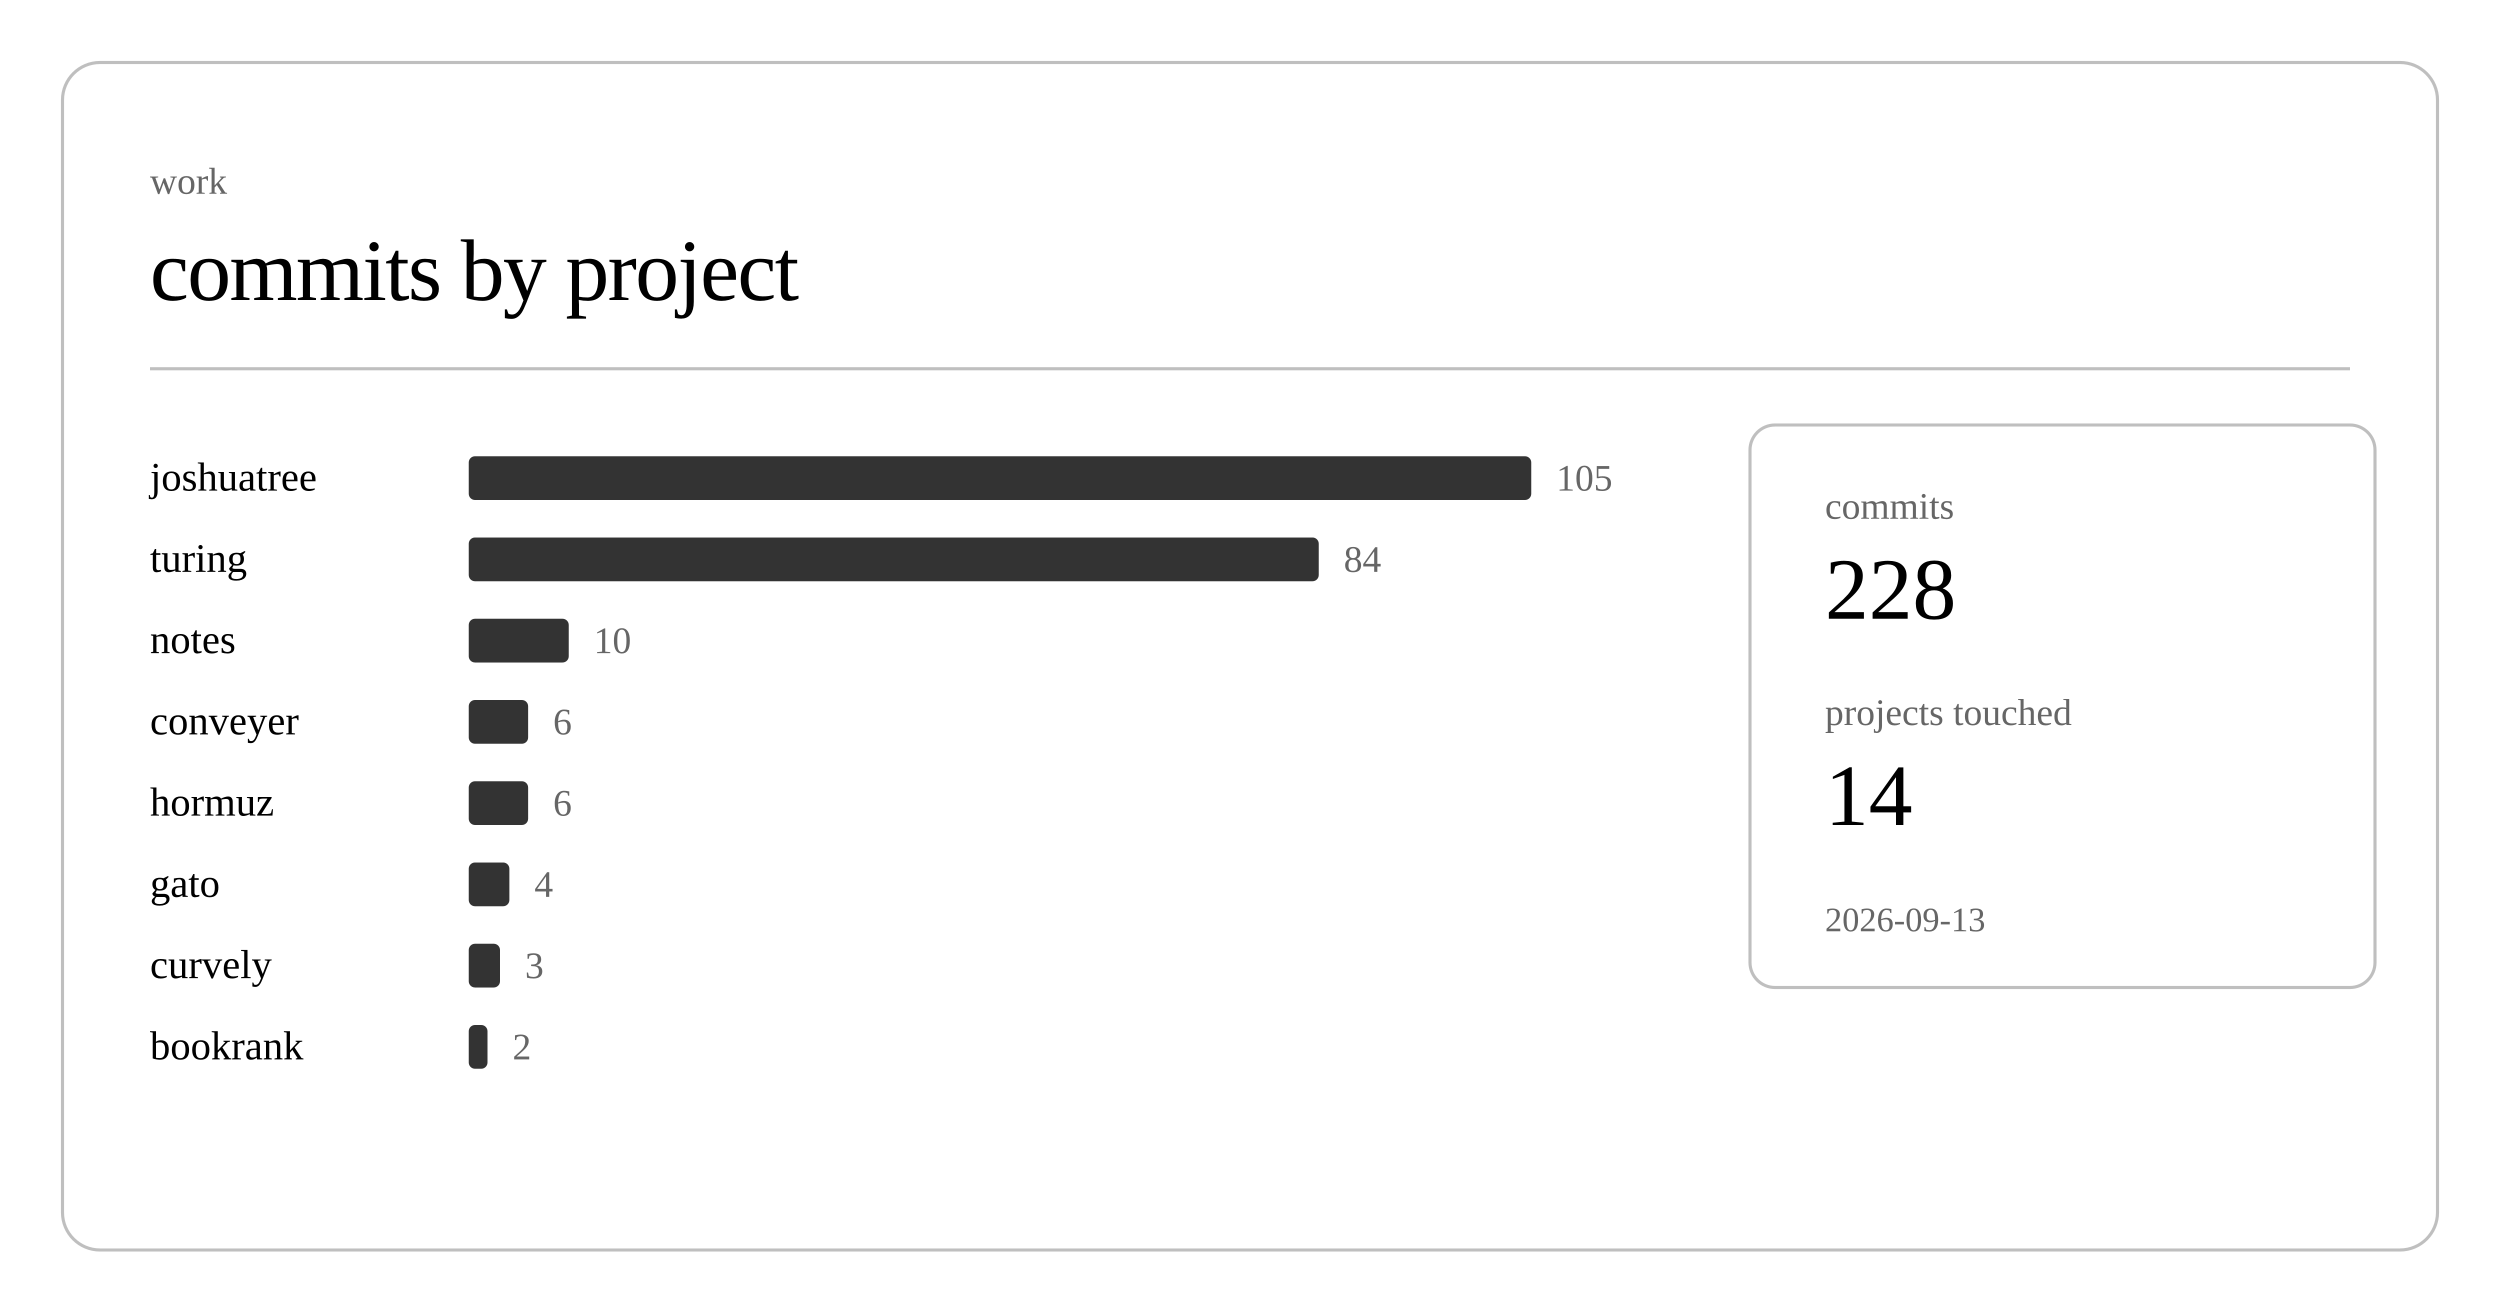
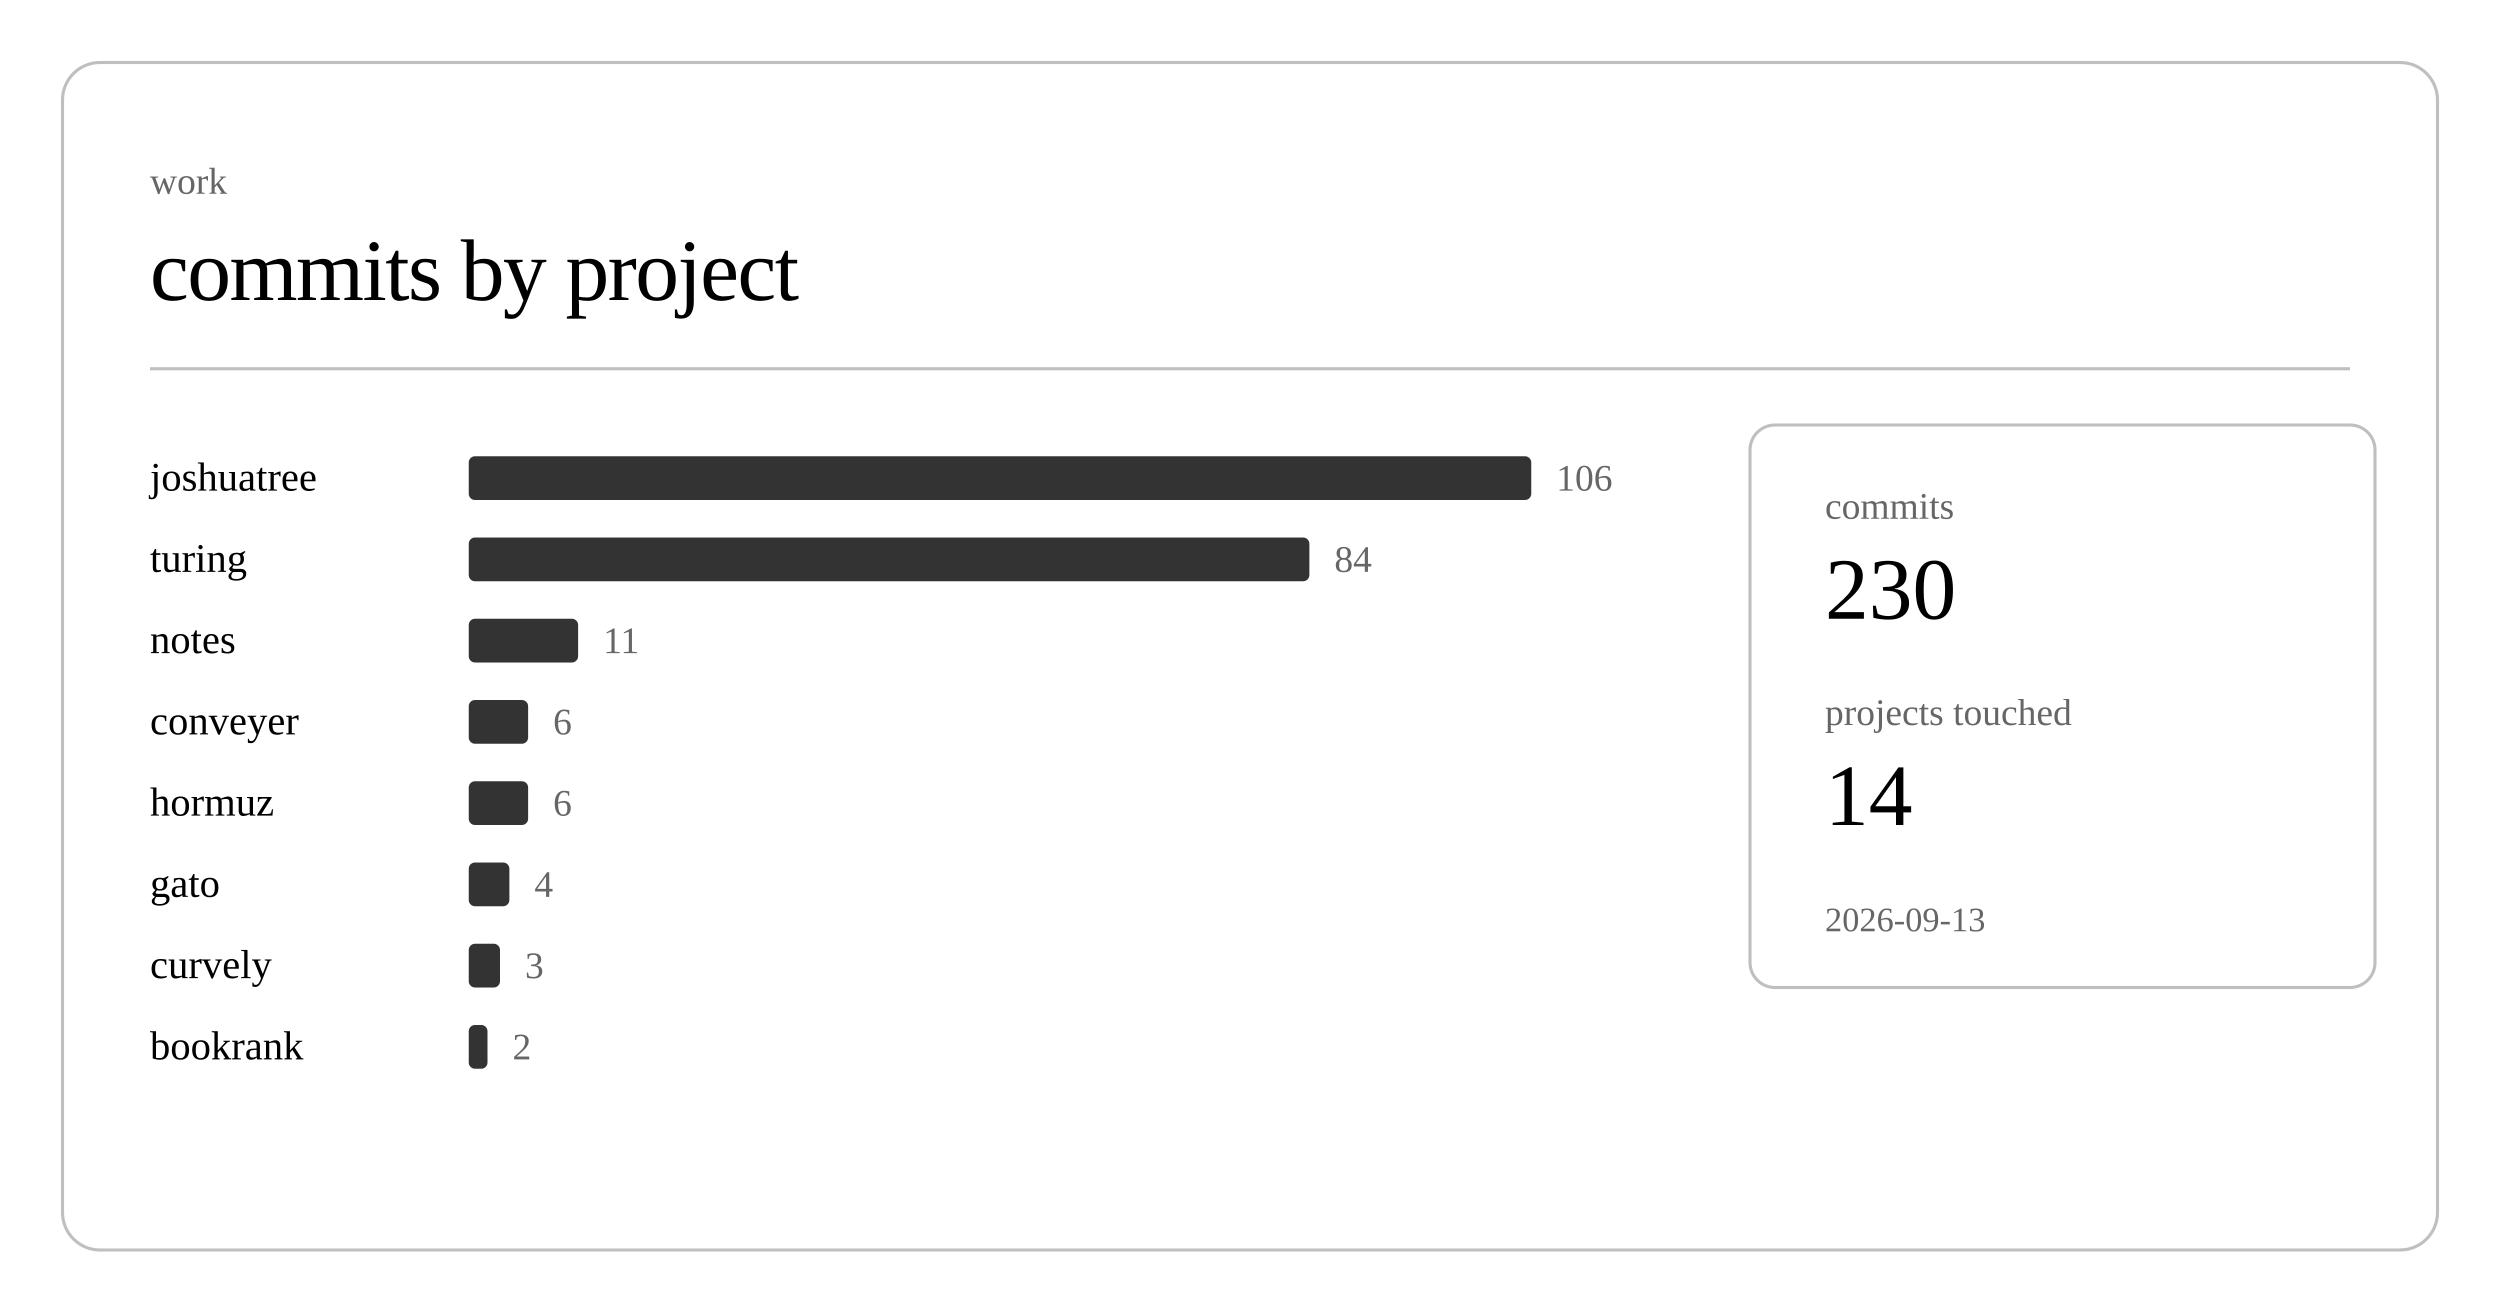
<svg xmlns="http://www.w3.org/2000/svg" class="post-header-svg" viewBox="0 0 800 420" width="800" height="420">
  <rect x="20" y="20" width="760" height="380" rx="12" ry="12" fill="none" stroke="currentColor" stroke-width="1" opacity="0.25" />
  <text fill="currentColor" x="48" y="62" font-size="12" opacity="0.6">work</text>
  <text fill="currentColor" x="48" y="96" font-size="28" font-weight="300" letter-spacing="-0.5">commits by project</text>
  <line stroke="currentColor" x1="48" y1="118" x2="752" y2="118" stroke-width="1" opacity="0.25" />
  <a href="https://github.com/nulljosh/joshuatree">
    <text fill="currentColor" x="48" y="157" font-size="13">joshuatree</text>
  </a>
  <rect x="150" y="146" width="340" height="14" rx="2" fill="currentColor" opacity="0.8" />
-   <text fill="currentColor" x="498" y="157" font-size="12" opacity="0.6">105</text>
+   <text fill="currentColor" x="498" y="157" font-size="12" opacity="0.6">106</text>
  <a href="https://github.com/nulljosh/turing">
    <text fill="currentColor" x="48" y="183" font-size="13">turing</text>
  </a>
-   <rect x="150" y="172" width="272" height="14" rx="2" fill="currentColor" opacity="0.8" />
-   <text fill="currentColor" x="430" y="183" font-size="12" opacity="0.6">84</text>
+   <rect x="150" y="172" width="269" height="14" rx="2" fill="currentColor" opacity="0.8" />
+   <text fill="currentColor" x="427" y="183" font-size="12" opacity="0.6">84</text>
  <a href="https://github.com/nulljosh/notes">
    <text fill="currentColor" x="48" y="209" font-size="13">notes</text>
  </a>
-   <rect x="150" y="198" width="32" height="14" rx="2" fill="currentColor" opacity="0.8" />
-   <text fill="currentColor" x="190" y="209" font-size="12" opacity="0.6">10</text>
+   <rect x="150" y="198" width="35" height="14" rx="2" fill="currentColor" opacity="0.8" />
+   <text fill="currentColor" x="193" y="209" font-size="12" opacity="0.6">11</text>
  <a href="https://github.com/nulljosh/conveyer">
    <text fill="currentColor" x="48" y="235" font-size="13">conveyer</text>
  </a>
  <rect x="150" y="224" width="19" height="14" rx="2" fill="currentColor" opacity="0.8" />
  <text fill="currentColor" x="177" y="235" font-size="12" opacity="0.6">6</text>
  <a href="https://github.com/nulljosh/hormuz">
    <text fill="currentColor" x="48" y="261" font-size="13">hormuz</text>
  </a>
  <rect x="150" y="250" width="19" height="14" rx="2" fill="currentColor" opacity="0.8" />
  <text fill="currentColor" x="177" y="261" font-size="12" opacity="0.6">6</text>
  <a href="https://github.com/nulljosh/gato">
    <text fill="currentColor" x="48" y="287" font-size="13">gato</text>
  </a>
  <rect x="150" y="276" width="13" height="14" rx="2" fill="currentColor" opacity="0.8" />
  <text fill="currentColor" x="171" y="287" font-size="12" opacity="0.6">4</text>
  <a href="https://github.com/nulljosh/curvely">
    <text fill="currentColor" x="48" y="313" font-size="13">curvely</text>
  </a>
  <rect x="150" y="302" width="10" height="14" rx="2" fill="currentColor" opacity="0.8" />
  <text fill="currentColor" x="168" y="313" font-size="12" opacity="0.6">3</text>
  <a href="https://github.com/nulljosh/bookrank">
    <text fill="currentColor" x="48" y="339" font-size="13">bookrank</text>
  </a>
  <rect x="150" y="328" width="6" height="14" rx="2" fill="currentColor" opacity="0.8" />
  <text fill="currentColor" x="164" y="339" font-size="12" opacity="0.6">2</text>
  <rect x="560" y="136" width="200" height="180" rx="8" ry="8" fill="none" stroke="currentColor" stroke-width="1" opacity="0.25" />
  <text fill="currentColor" x="584" y="166" font-size="12" opacity="0.6">commits</text>
-   <text fill="currentColor" x="584" y="198" font-size="28" font-weight="500">228</text>
+   <text fill="currentColor" x="584" y="198" font-size="28" font-weight="500">230</text>
  <text fill="currentColor" x="584" y="232" font-size="12" opacity="0.6">projects touched</text>
  <text fill="currentColor" x="584" y="264" font-size="28" font-weight="500">14</text>
  <text fill="currentColor" x="584" y="298" font-size="11" opacity="0.6">2026-09-13</text>
</svg>
